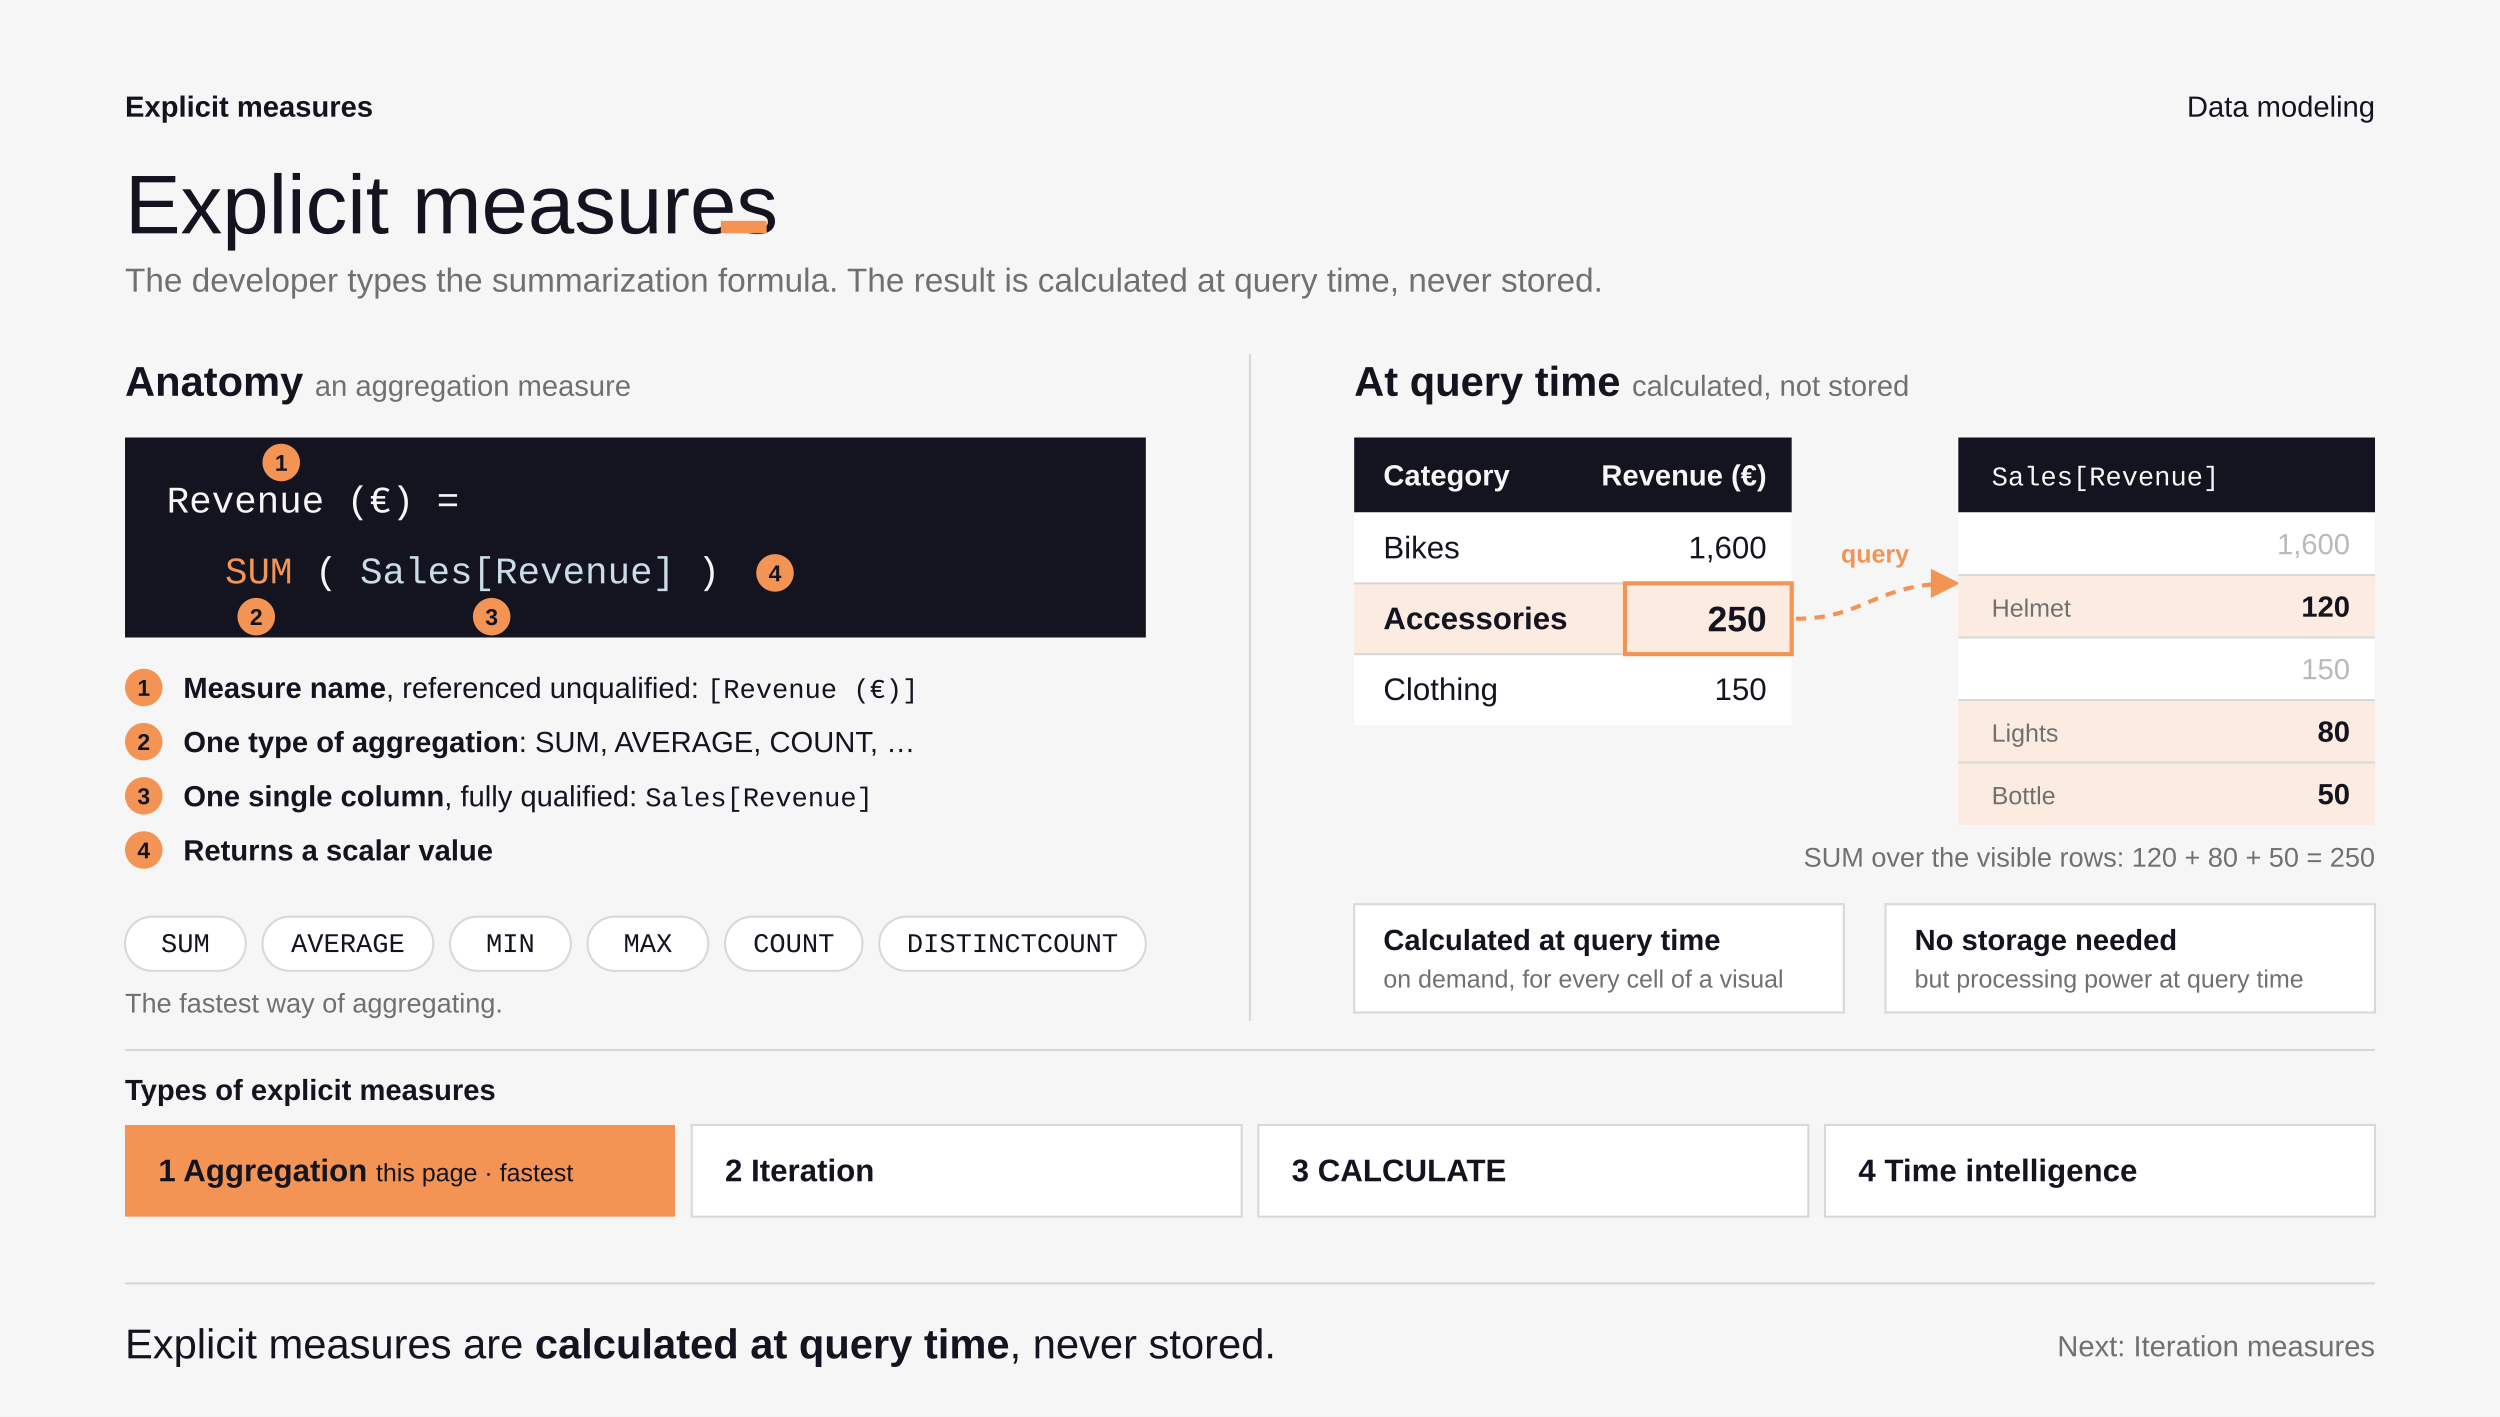
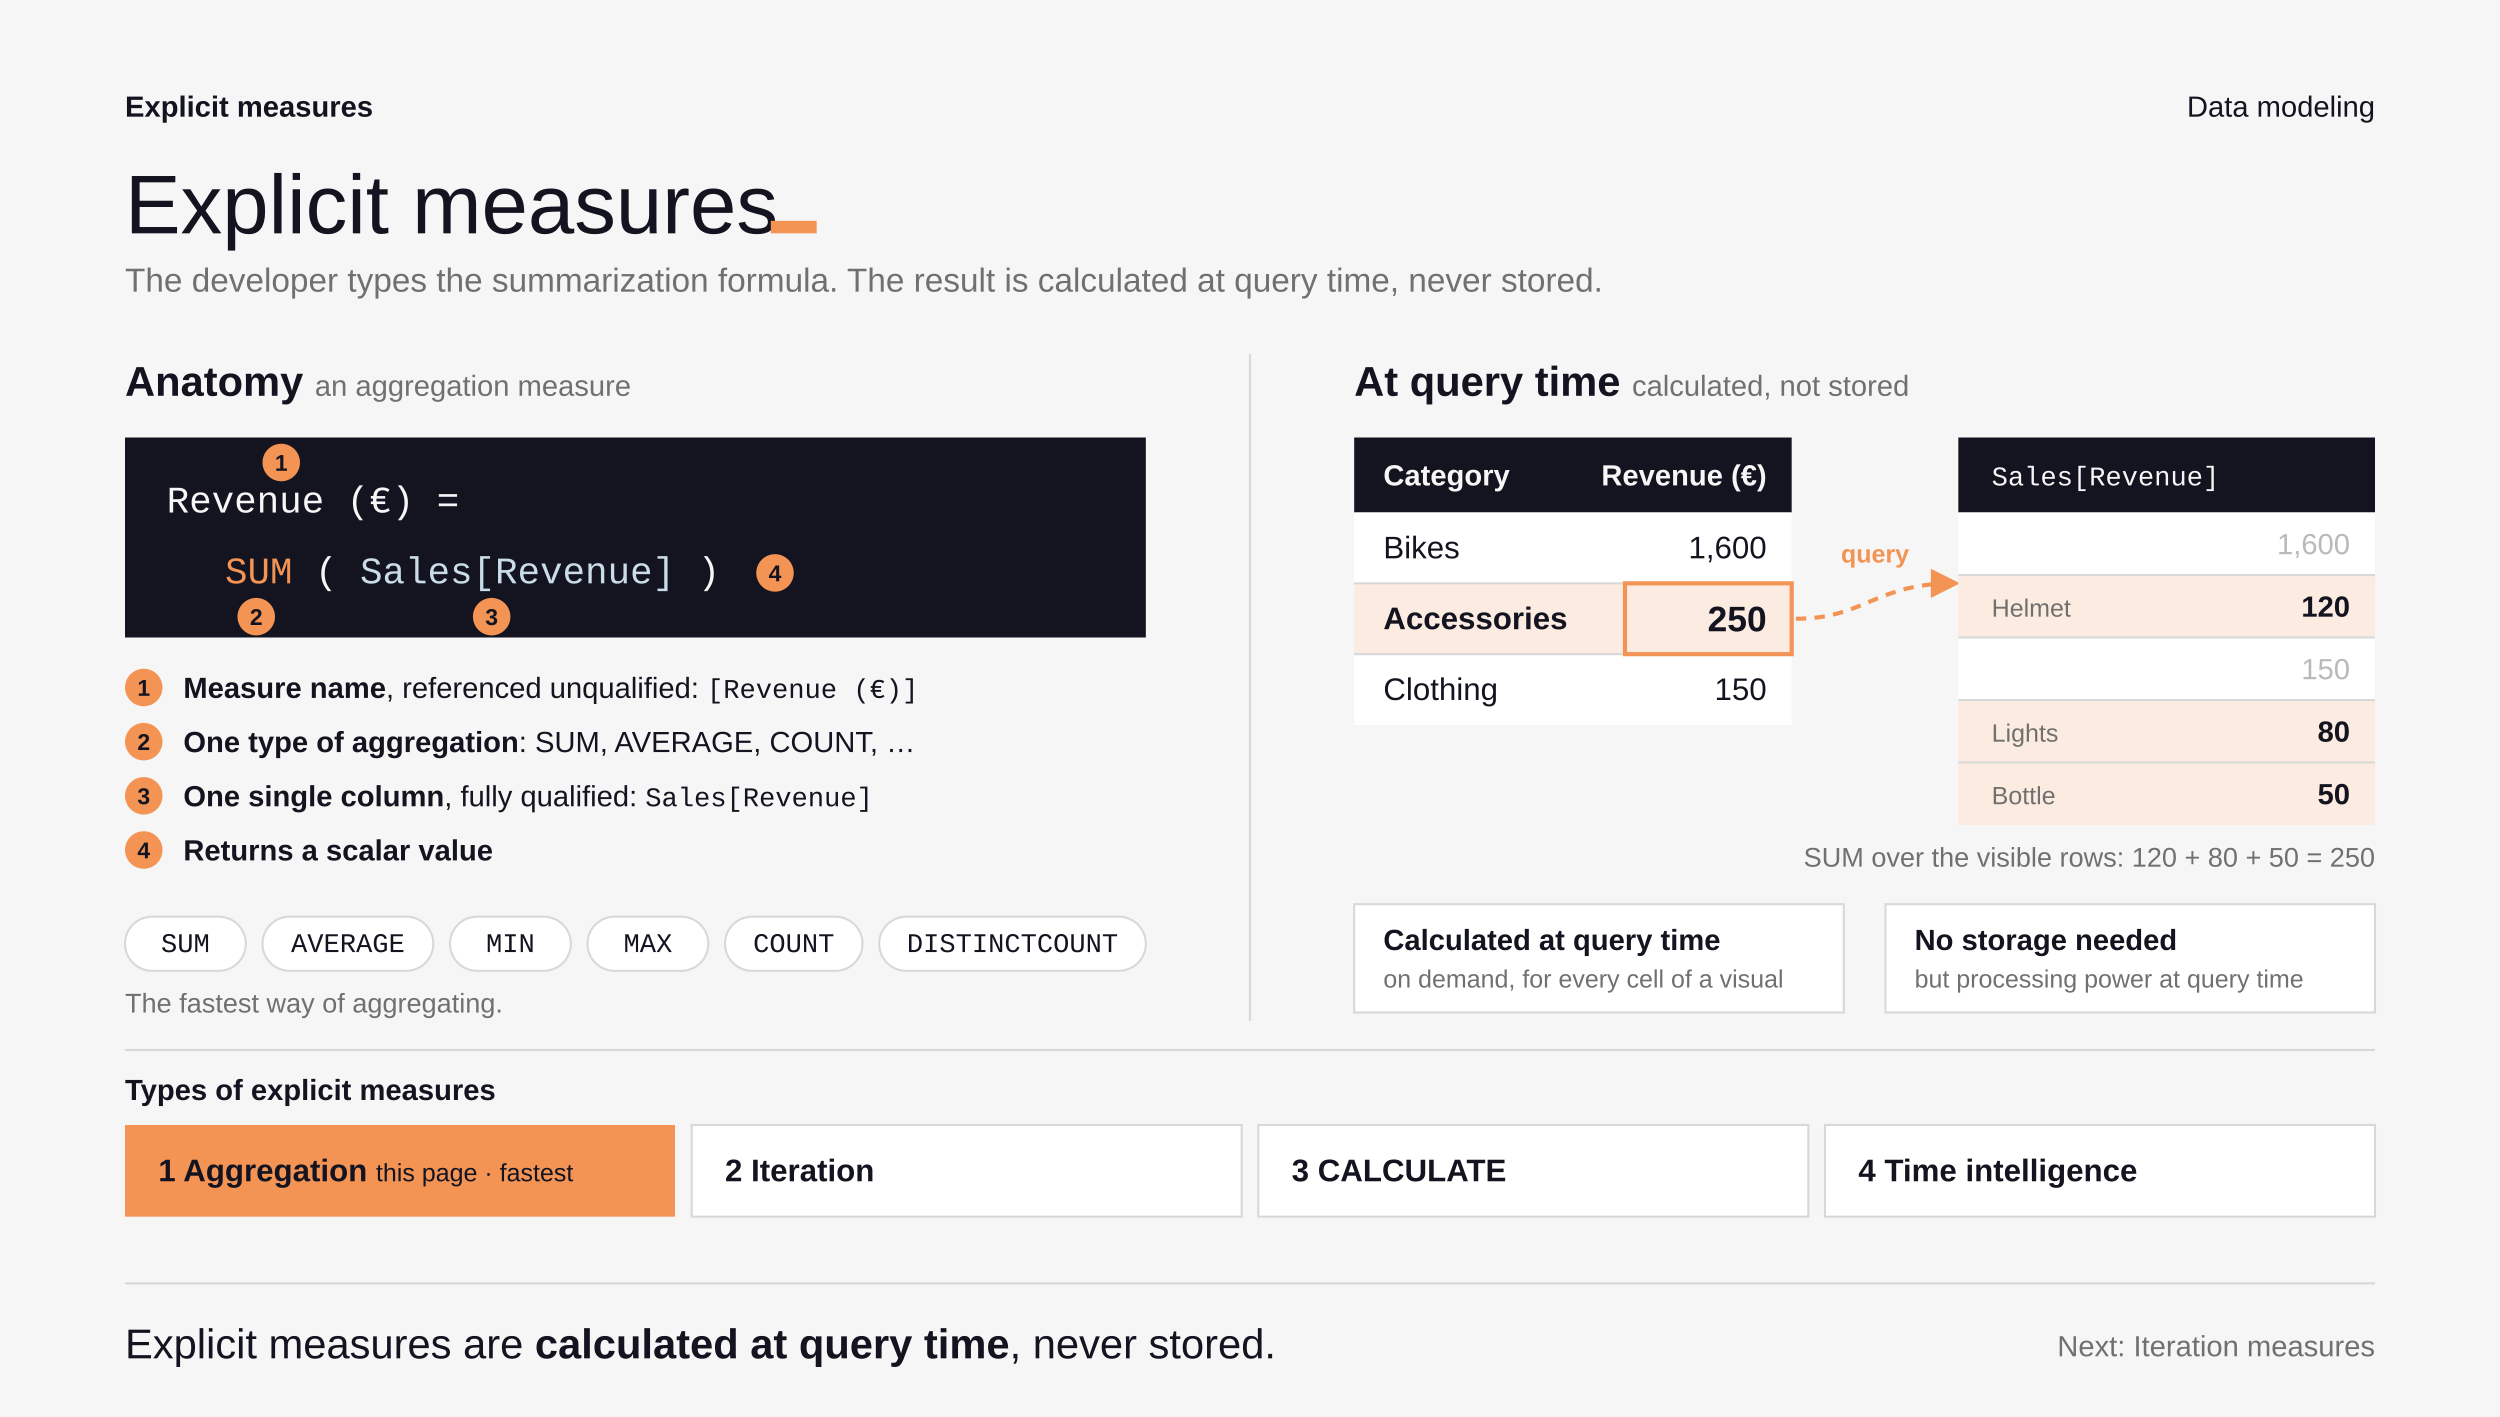
<svg xmlns="http://www.w3.org/2000/svg" viewBox="0 0 1200 680" width="1200" height="680" font-family="Circe, 'Segoe UI', Arial, sans-serif">
  <defs>
    <marker id="arrow-head" viewBox="0 0 10 10" refX="8" refY="5" markerWidth="7" markerHeight="7" orient="auto">
      <path d="M0 0 L10 5 L0 10 Z" fill="#F39454" />
    </marker>
  </defs>
  <rect width="1200" height="680" fill="#F6F6F6" />
  <text x="60" y="56" font-size="14" font-weight="700" fill="#141421">Explicit measures</text>
  <text x="1140" y="56" font-size="14" fill="#141421" text-anchor="end">Data modeling</text>
-   <text x="60" y="112" font-size="40" font-weight="300" fill="#141421">Explicit measures</text>
-   <rect x="346" y="106" width="22" height="6" fill="#F39454" />
+   <text x="60" y="112" font-size="40" font-weight="300" fill="#141421" textLength="302" lengthAdjust="spacing">Explicit measures</text>
+   <rect x="370" y="106" width="22" height="6" fill="#F39454" />
  <text x="60" y="140" font-size="16" fill="#70706F">The developer types the summarization formula. The result is calculated at query time, never stored.</text>
  <line x1="600" y1="170" x2="600" y2="490" stroke="#D7D8D8" stroke-width="1" />
  <text x="60" y="190" font-size="20" font-weight="700" fill="#141421">Anatomy <tspan font-size="14" font-weight="400" fill="#70706F">an aggregation measure</tspan>
  </text>
  <rect x="60" y="210" width="490" height="96" fill="#141421" />
  <g font-family="Consolas, 'Courier New', monospace" font-size="18" fill="#F6F6F6">
    <text x="80" y="246">Revenue (€) =</text>
    <text x="108" y="280">
      <tspan fill="#F39454">SUM</tspan> ( <tspan fill="#C9DCE7">Sales[Revenue]</tspan> )</text>
  </g>
  <g font-size="11" font-weight="700" fill="#141421" text-anchor="middle">
    <circle cx="135" cy="222" r="9" fill="#F39454" />
    <text x="135" y="226">1</text>
    <circle cx="123" cy="296" r="9" fill="#F39454" />
    <text x="123" y="300">2</text>
    <circle cx="236" cy="296" r="9" fill="#F39454" />
    <text x="236" y="300">3</text>
    <circle cx="372" cy="275" r="9" fill="#F39454" />
    <text x="372" y="279">4</text>
  </g>
  <g font-size="14" fill="#141421">
    <g font-size="11" font-weight="700" text-anchor="middle">
      <circle cx="69" cy="330" r="9" fill="#F39454" />
      <text x="69" y="334">1</text>
      <circle cx="69" cy="356" r="9" fill="#F39454" />
      <text x="69" y="360">2</text>
      <circle cx="69" cy="382" r="9" fill="#F39454" />
      <text x="69" y="386">3</text>
      <circle cx="69" cy="408" r="9" fill="#F39454" />
      <text x="69" y="412">4</text>
    </g>
    <text x="88" y="335">
      <tspan font-weight="700">Measure name</tspan>, referenced unqualified: <tspan font-family="Consolas, 'Courier New', monospace" font-size="13">[Revenue (€)]</tspan>
    </text>
    <text x="88" y="361">
      <tspan font-weight="700">One type of aggregation</tspan>: SUM, AVERAGE, COUNT, …</text>
    <text x="88" y="387">
      <tspan font-weight="700">One single column</tspan>, fully qualified: <tspan font-family="Consolas, 'Courier New', monospace" font-size="13">Sales[Revenue]</tspan>
    </text>
    <text x="88" y="413">
      <tspan font-weight="700">Returns a scalar value</tspan>
    </text>
  </g>
  <g font-family="Consolas, 'Courier New', monospace" font-size="13" fill="#141421" text-anchor="middle">
    <rect x="60" y="440" width="58" height="26" rx="13" fill="#FFFFFF" stroke="#D7D8D8" />
    <text x="89" y="457">SUM</text>
    <rect x="126" y="440" width="82" height="26" rx="13" fill="#FFFFFF" stroke="#D7D8D8" />
    <text x="167" y="457">AVERAGE</text>
    <rect x="216" y="440" width="58" height="26" rx="13" fill="#FFFFFF" stroke="#D7D8D8" />
    <text x="245" y="457">MIN</text>
    <rect x="282" y="440" width="58" height="26" rx="13" fill="#FFFFFF" stroke="#D7D8D8" />
    <text x="311" y="457">MAX</text>
    <rect x="348" y="440" width="66" height="26" rx="13" fill="#FFFFFF" stroke="#D7D8D8" />
    <text x="381" y="457">COUNT</text>
    <rect x="422" y="440" width="128" height="26" rx="13" fill="#FFFFFF" stroke="#D7D8D8" />
    <text x="486" y="457">DISTINCTCOUNT</text>
  </g>
  <text x="60" y="486" font-size="13" fill="#70706F">The fastest way of aggregating.</text>
  <text x="650" y="190" font-size="20" font-weight="700" fill="#141421">At query time <tspan font-size="14" font-weight="400" fill="#70706F">calculated, not stored</tspan>
  </text>
  <rect x="650" y="210" width="210" height="36" fill="#141421" />
  <g font-size="14" font-weight="700" fill="#F6F6F6">
    <text x="664" y="233">Category</text>
    <text x="848" y="233" text-anchor="end">Revenue (€)</text>
  </g>
  <rect x="650" y="246" width="210" height="102" fill="#FFFFFF" />
  <rect x="650" y="280" width="210" height="34" fill="#F39454" fill-opacity="0.18" />
  <g stroke="#D7D8D8">
    <line x1="650" y1="280" x2="860" y2="280" />
    <line x1="650" y1="314" x2="860" y2="314" />
  </g>
  <g font-size="15" fill="#141421">
    <text x="664" y="268">Bikes</text>
    <text x="848" y="268" text-anchor="end">1,600</text>
    <text x="664" y="302" font-weight="700">Accessories</text>
    <text x="664" y="336">Clothing</text>
    <text x="848" y="336" text-anchor="end">150</text>
  </g>
  <rect x="780" y="280" width="80" height="34" fill="none" stroke="#F39454" stroke-width="2" />
  <text x="848" y="303" font-size="17" font-weight="700" fill="#141421" text-anchor="end">250</text>
  <path d="M862 297 C895 297, 900 280, 938 280" fill="none" stroke="#F39454" stroke-width="2" stroke-dasharray="5 4" marker-end="url(#arrow-head)" />
  <text x="900" y="270" font-size="12" font-weight="700" fill="#F39454" text-anchor="middle">query</text>
  <rect x="940" y="210" width="200" height="36" fill="#141421" />
  <text x="956" y="233" font-family="Consolas, 'Courier New', monospace" font-size="13" fill="#F6F6F6">Sales[Revenue]</text>
  <rect x="940" y="246" width="200" height="150" fill="#FFFFFF" />
  <rect x="940" y="276" width="200" height="30" fill="#F39454" fill-opacity="0.18" />
  <rect x="940" y="336" width="200" height="60" fill="#F39454" fill-opacity="0.18" />
  <g stroke="#D7D8D8">
    <line x1="940" y1="276" x2="1140" y2="276" />
    <line x1="940" y1="306" x2="1140" y2="306" />
    <line x1="940" y1="336" x2="1140" y2="336" />
    <line x1="940" y1="366" x2="1140" y2="366" />
  </g>
  <g font-size="14" fill="#141421" fill-opacity="0.3" text-anchor="end">
    <text x="1128" y="266">1,600</text>
    <text x="1128" y="326">150</text>
  </g>
  <g font-size="14" font-weight="700" fill="#141421" text-anchor="end">
    <text x="1128" y="296">120</text>
    <text x="1128" y="356">80</text>
    <text x="1128" y="386">50</text>
  </g>
  <g font-size="12" fill="#70706F">
    <text x="956" y="296">Helmet</text>
    <text x="956" y="356">Lights</text>
    <text x="956" y="386">Bottle</text>
  </g>
  <text x="1140" y="416" font-size="13" fill="#70706F" text-anchor="end">SUM over the visible rows: 120 + 80 + 50 = 250</text>
  <rect x="650" y="434" width="235" height="52" fill="#FFFFFF" stroke="#D7D8D8" />
  <text x="664" y="456" font-size="14" font-weight="700" fill="#141421">Calculated at query time</text>
  <text x="664" y="474" font-size="12" fill="#70706F">on demand, for every cell of a visual</text>
  <rect x="905" y="434" width="235" height="52" fill="#FFFFFF" stroke="#D7D8D8" />
  <text x="919" y="456" font-size="14" font-weight="700" fill="#141421">No storage needed</text>
  <text x="919" y="474" font-size="12" fill="#70706F">but processing power at query time</text>
  <line x1="60" y1="504" x2="1140" y2="504" stroke="#D7D8D8" stroke-width="1" />
  <text x="60" y="528" font-size="14" font-weight="700" fill="#141421">Types of explicit measures</text>
  <g font-size="15" font-weight="700" fill="#141421">
    <rect x="60" y="540" width="264" height="44" fill="#F39454" />
    <text x="76" y="567">1  Aggregation <tspan font-size="12" font-weight="400">this page · fastest</tspan>
    </text>
    <rect x="332" y="540" width="264" height="44" fill="#FFFFFF" stroke="#D7D8D8" />
    <text x="348" y="567">2  Iteration</text>
    <rect x="604" y="540" width="264" height="44" fill="#FFFFFF" stroke="#D7D8D8" />
    <text x="620" y="567">3  CALCULATE</text>
    <rect x="876" y="540" width="264" height="44" fill="#FFFFFF" stroke="#D7D8D8" />
    <text x="892" y="567">4  Time intelligence</text>
  </g>
  <line x1="60" y1="616" x2="1140" y2="616" stroke="#D7D8D8" stroke-width="1" />
  <text x="60" y="652" font-size="20" fill="#141421">Explicit measures are <tspan font-weight="700">calculated at query time</tspan>, never stored.</text>
  <text x="1140" y="651" font-size="14" fill="#70706F" text-anchor="end">Next: Iteration measures</text>
</svg>
